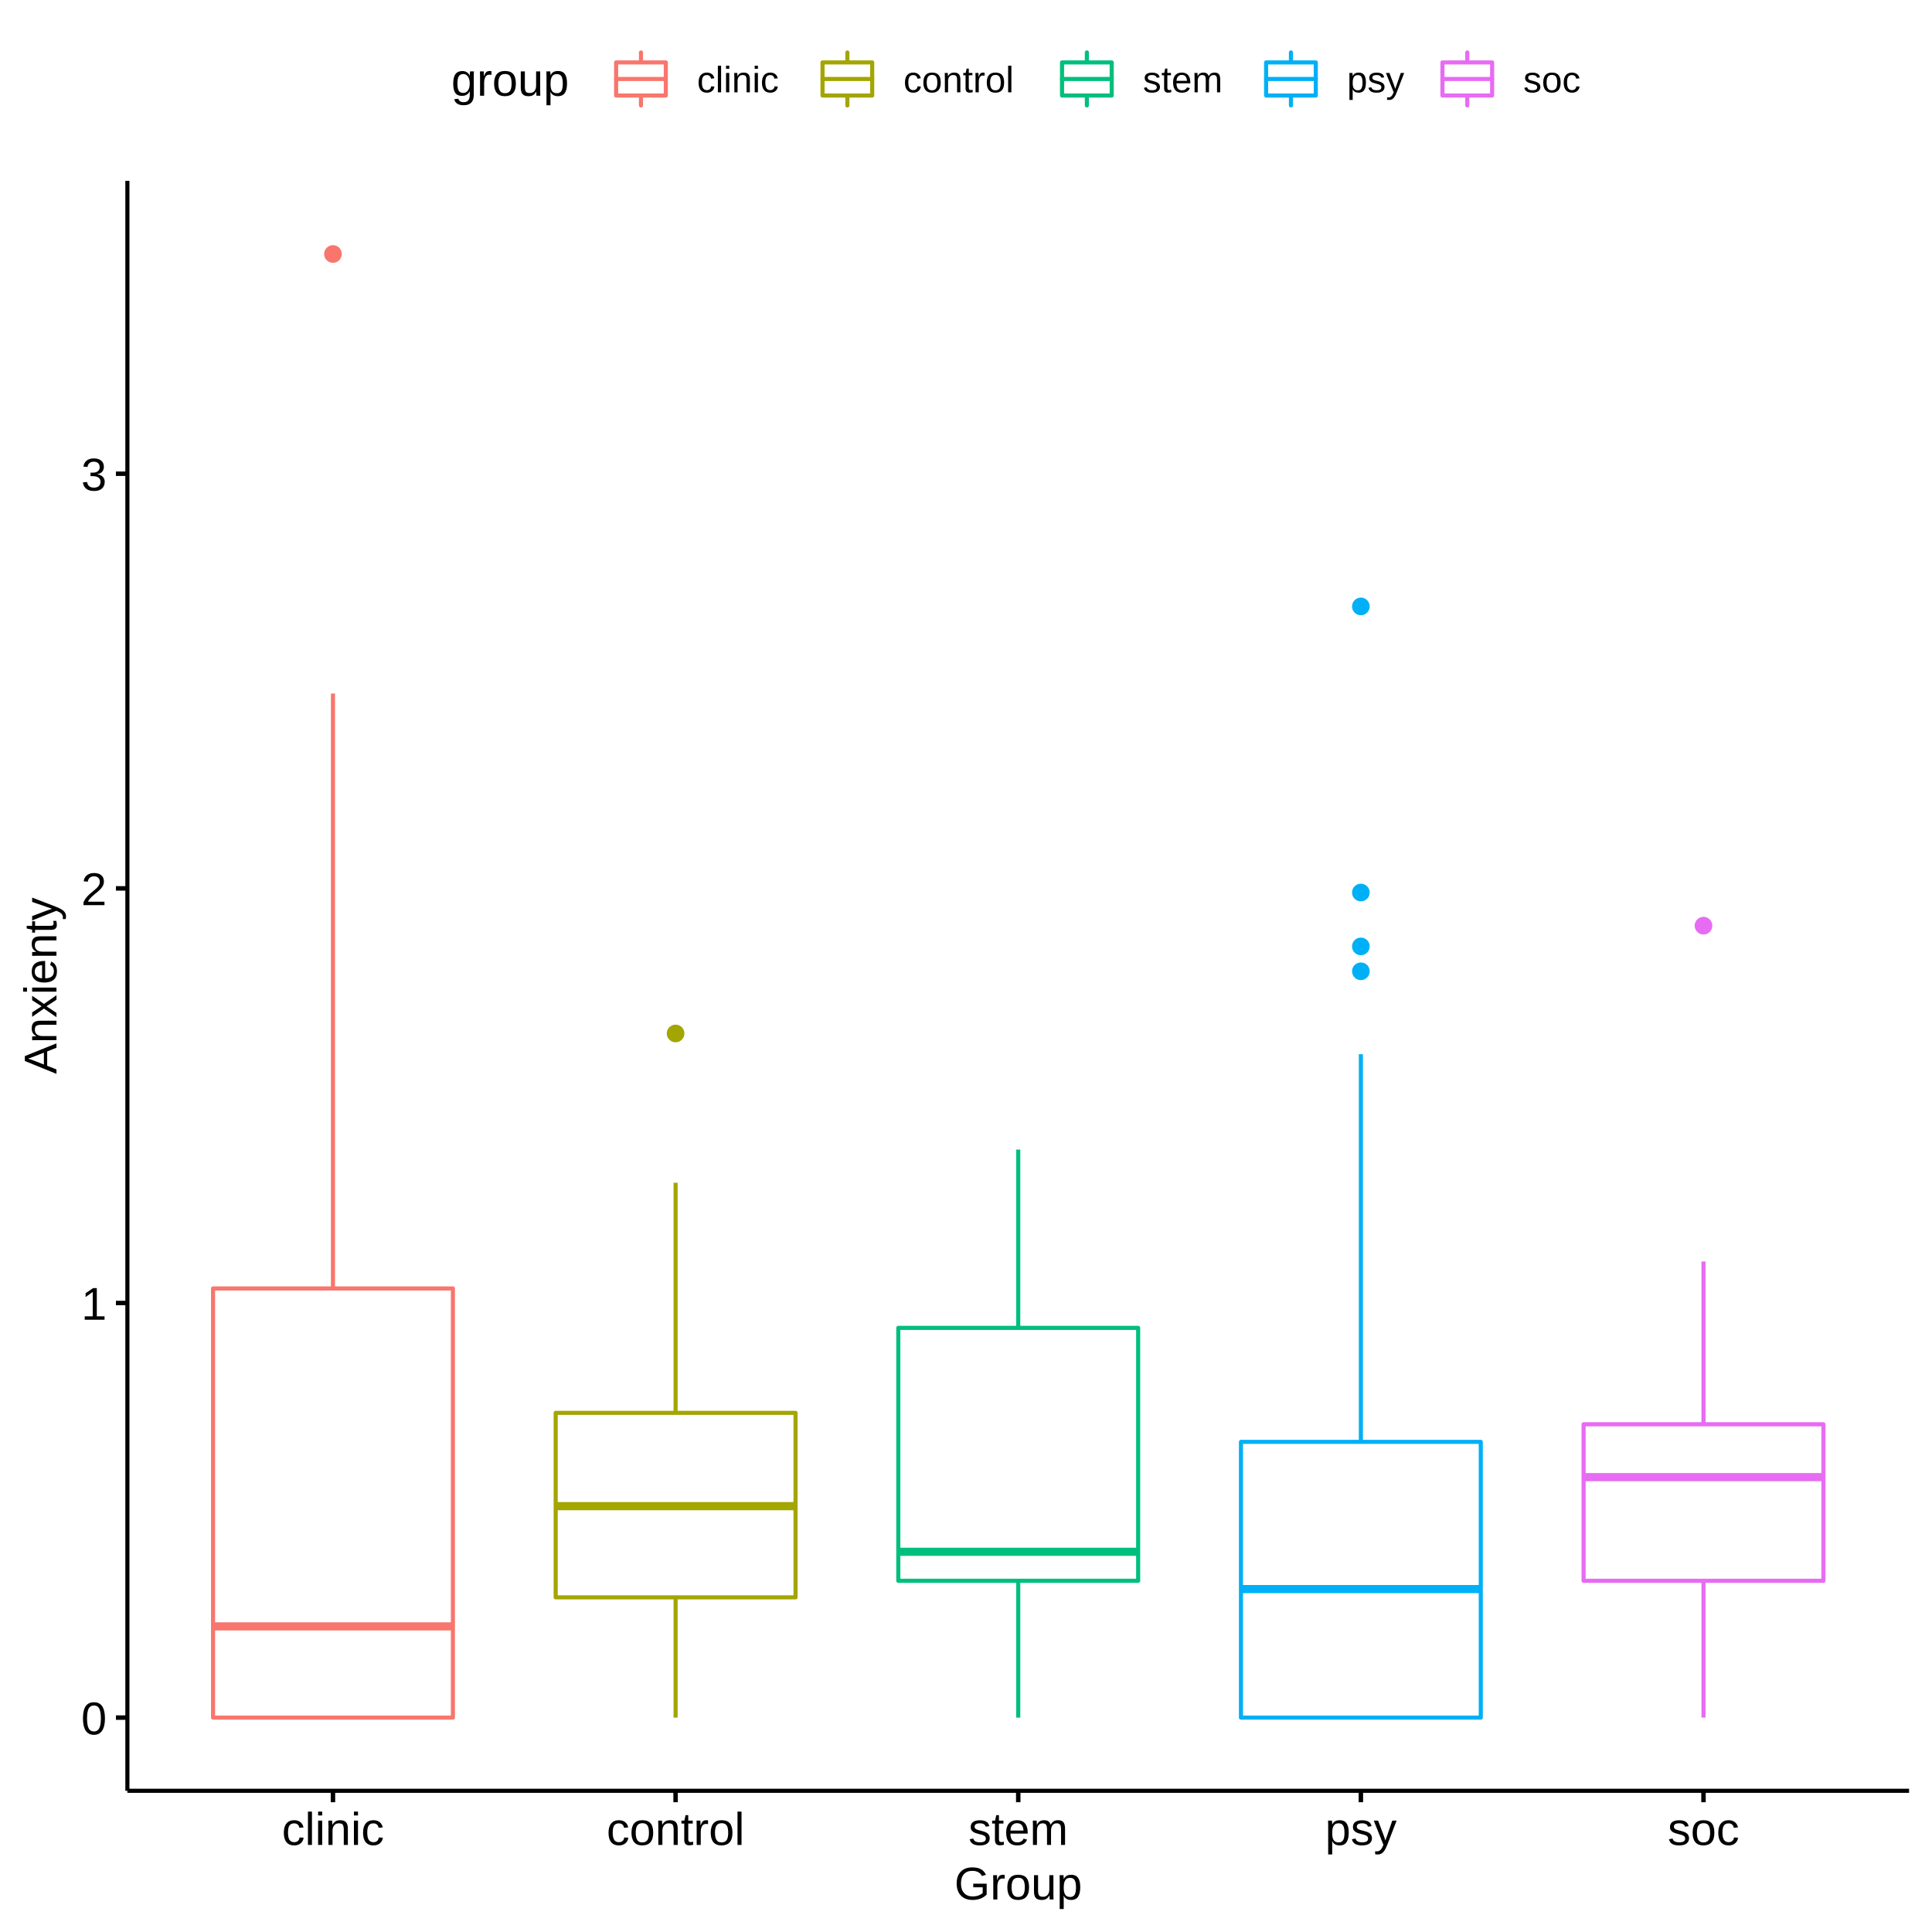
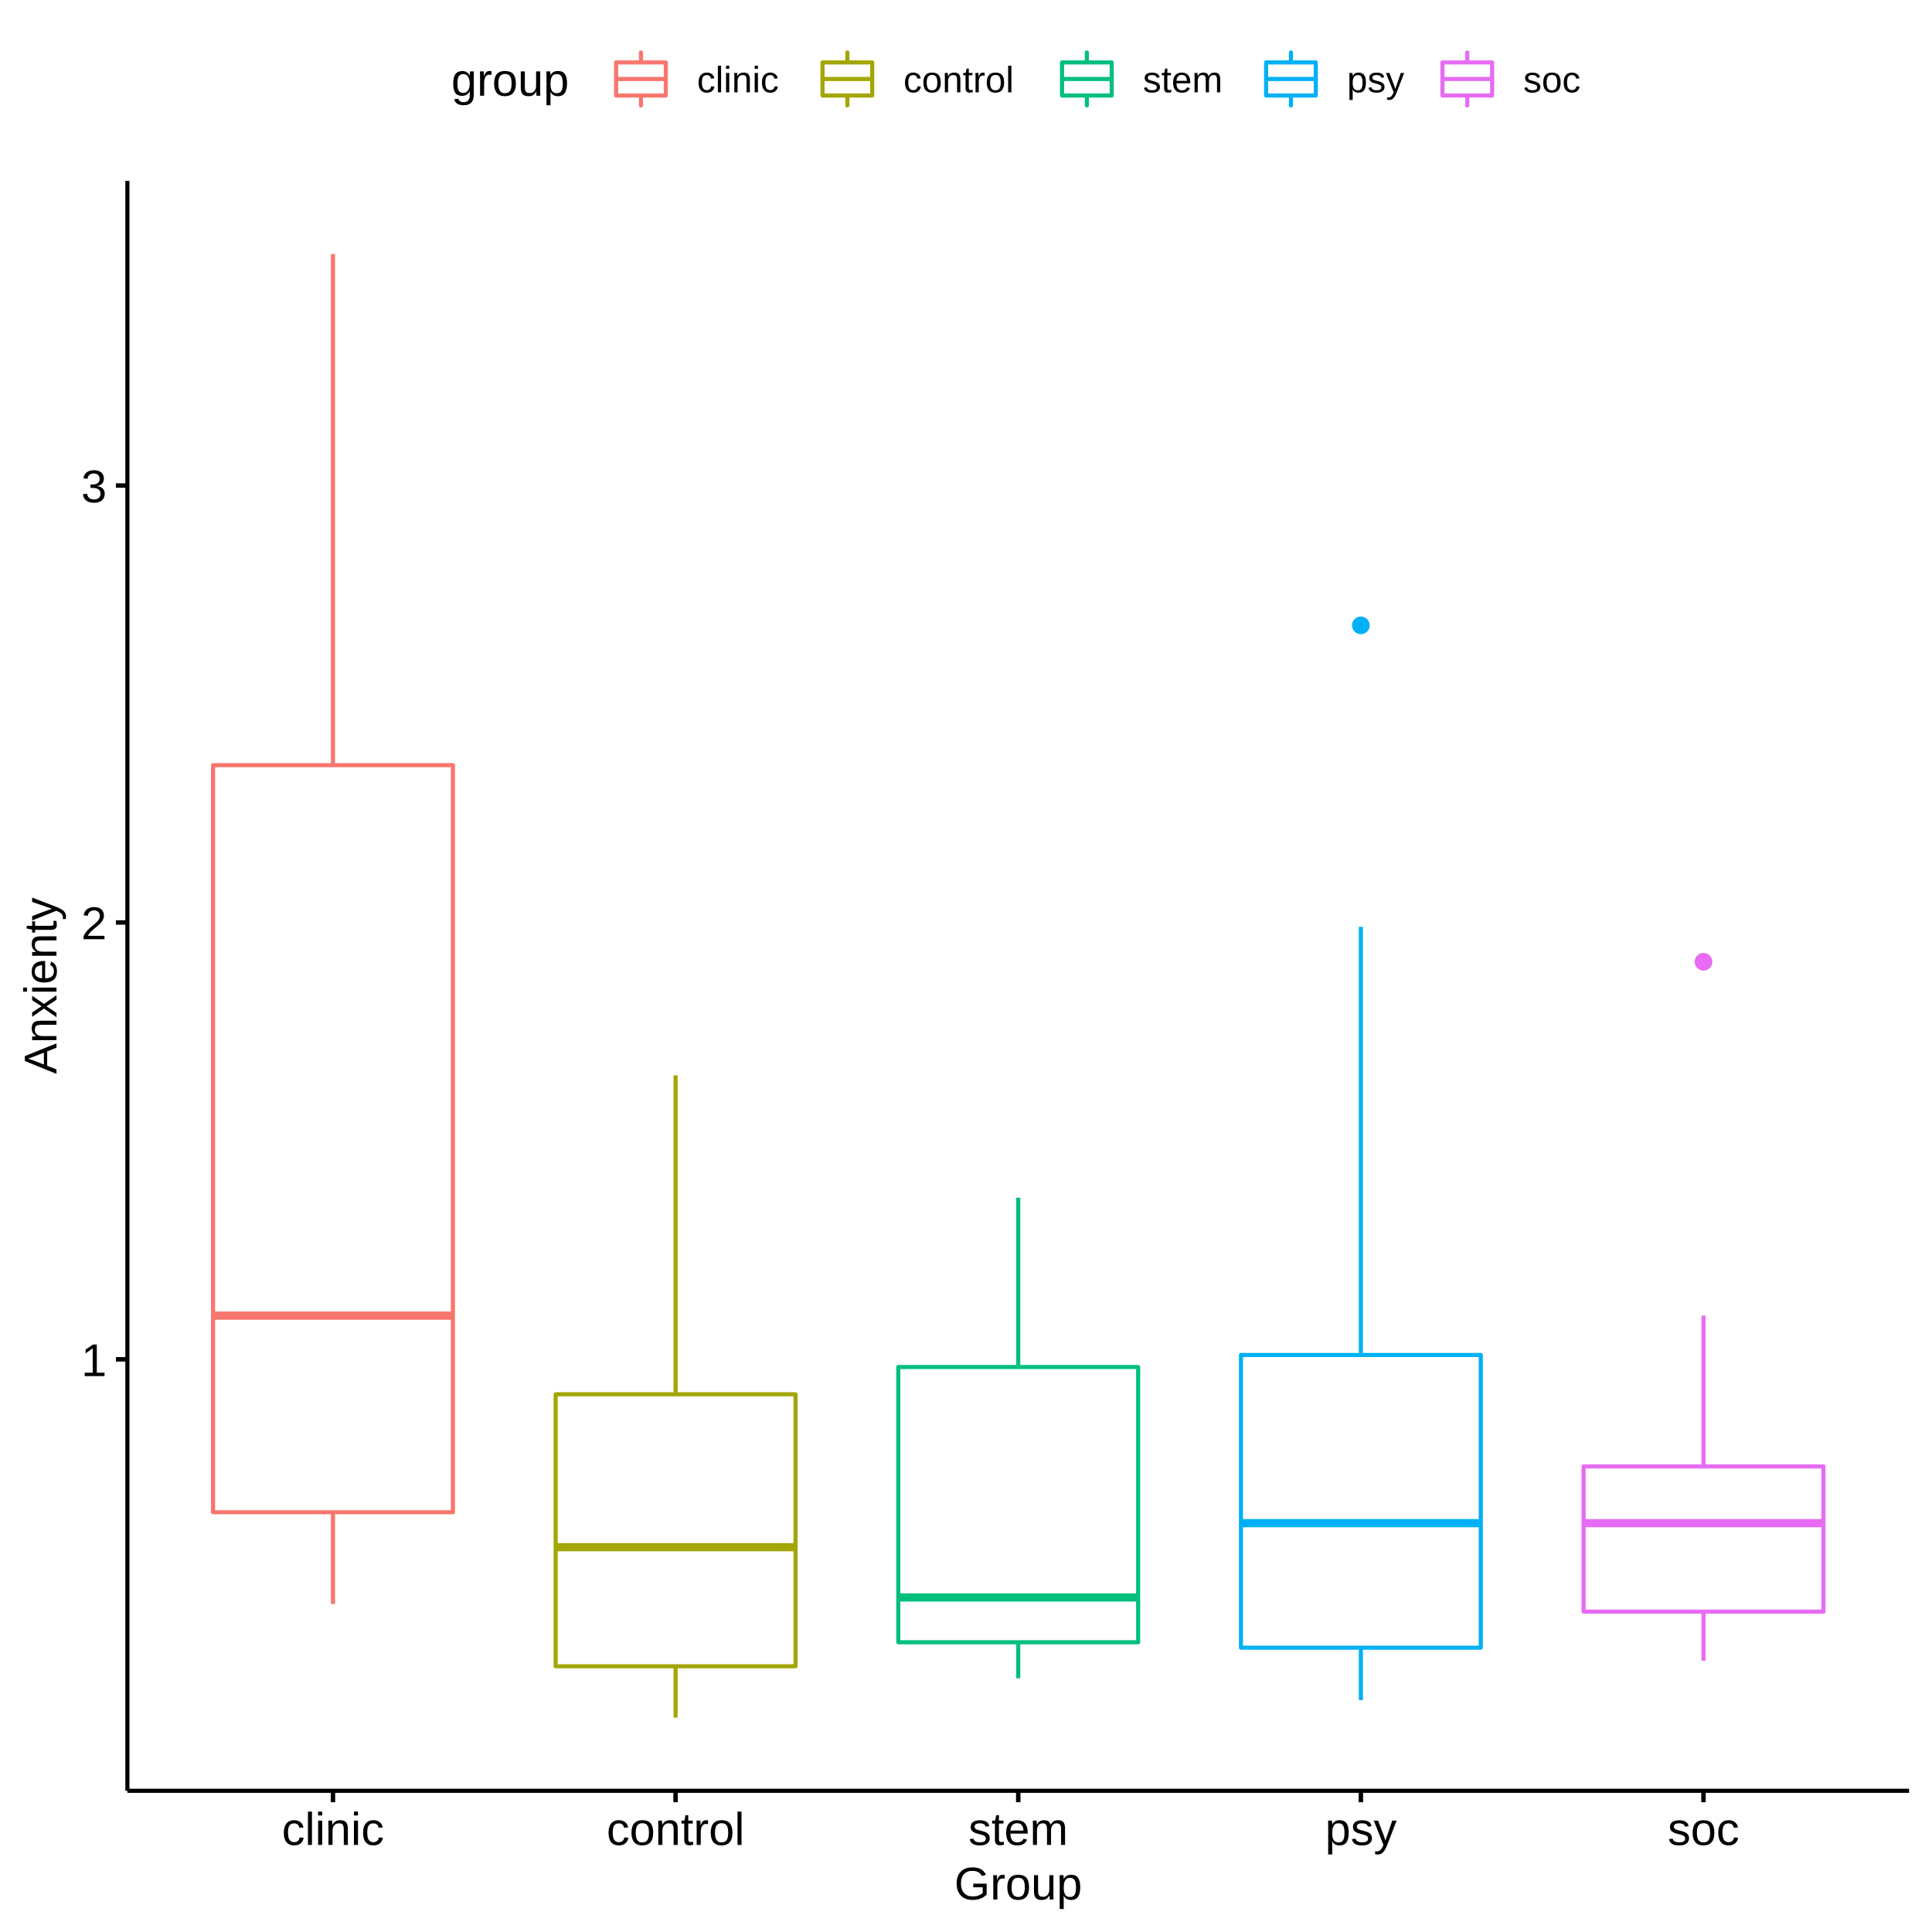
<svg xmlns="http://www.w3.org/2000/svg" class="svglite" width="504.00pt" height="504.00pt" viewBox="0 0 504.00 504.00">
  <defs>
    <style type="text/css">
    .svglite line, .svglite polyline, .svglite polygon, .svglite path, .svglite rect, .svglite circle {
      fill: none;
      stroke: #000000;
      stroke-linecap: round;
      stroke-linejoin: round;
      stroke-miterlimit: 10.00;
    }
  </style>
  </defs>
  <rect width="100%" height="100%" style="stroke: none; fill: #FFFFFF;" />
  <defs>
    <clipPath id="cpMC4wMHw1MDQuMDB8MC4wMHw1MDQuMDA=">
      <rect x="0.00" y="0.00" width="504.00" height="504.00" />
    </clipPath>
  </defs>
  <g clip-path="url(#cpMC4wMHw1MDQuMDB8MC4wMHw1MDQuMDA=)">
    <rect x="-0" y="-0" width="504.00" height="504.00" style="stroke-width: 1.16; stroke: #FFFFFF; fill: #FFFFFF;" />
  </g>
  <defs>
    <clipPath id="cpMzMuMjN8NDk4LjAyfDQ3LjE3fDQ2Ny4xNg==">
      <rect x="33.23" y="47.17" width="464.79" height="419.99" />
    </clipPath>
  </defs>
  <g clip-path="url(#cpMzMuMjN8NDk4LjAyfDQ3LjE3fDQ2Ny4xNg==)">
    <rect x="33.23" y="47.17" width="464.79" height="419.99" style="stroke-width: 1.16; stroke: none; fill: #FFFFFF;" />
-     <circle cx="86.86" cy="66.26" r="1.95" style="stroke-width: 0.71; stroke: #F8766D; fill: #F8766D;" />
-     <line x1="86.86" y1="336.12" x2="86.86" y2="180.91" style="stroke-width: 1.07; stroke: #F8766D; stroke-linecap: butt;" />
-     <line x1="86.86" y1="448.07" x2="86.86" y2="448.07" style="stroke-width: 1.07; stroke: #F8766D; stroke-linecap: butt;" />
-     <polygon points="55.58,336.12 55.58,448.07 118.15,448.07 118.15,336.12 55.58,336.12 " style="stroke-width: 1.07; stroke: #F8766D; fill: #FFFFFF;" />
-     <line x1="55.58" y1="424.27" x2="118.15" y2="424.27" style="stroke-width: 2.13; stroke: #F8766D; stroke-linecap: butt;" />
-     <circle cx="176.24" cy="269.60" r="1.95" style="stroke-width: 0.71; stroke: #A3A500; fill: #A3A500;" />
-     <line x1="176.24" y1="368.57" x2="176.24" y2="308.54" style="stroke-width: 1.07; stroke: #A3A500; stroke-linecap: butt;" />
-     <line x1="176.24" y1="416.70" x2="176.24" y2="448.07" style="stroke-width: 1.07; stroke: #A3A500; stroke-linecap: butt;" />
-     <polygon points="144.96,368.57 144.96,416.70 207.53,416.70 207.53,368.57 144.96,368.57 " style="stroke-width: 1.07; stroke: #A3A500; fill: #FFFFFF;" />
-     <line x1="144.96" y1="392.91" x2="207.53" y2="392.91" style="stroke-width: 2.13; stroke: #A3A500; stroke-linecap: butt;" />
-     <line x1="265.63" y1="346.40" x2="265.63" y2="299.89" style="stroke-width: 1.07; stroke: #00BF7D; stroke-linecap: butt;" />
-     <line x1="265.63" y1="412.38" x2="265.63" y2="448.07" style="stroke-width: 1.07; stroke: #00BF7D; stroke-linecap: butt;" />
-     <polygon points="234.34,346.40 234.34,412.38 296.91,412.38 296.91,346.40 234.34,346.40 " style="stroke-width: 1.07; stroke: #00BF7D; fill: #FFFFFF;" />
-     <line x1="234.34" y1="404.81" x2="296.91" y2="404.81" style="stroke-width: 2.13; stroke: #00BF7D; stroke-linecap: butt;" />
-     <circle cx="355.01" cy="232.83" r="1.95" style="stroke-width: 0.71; stroke: #00B0F6; fill: #00B0F6;" />
-     <circle cx="355.01" cy="158.20" r="1.95" style="stroke-width: 0.71; stroke: #00B0F6; fill: #00B0F6;" />
-     <circle cx="355.01" cy="253.38" r="1.95" style="stroke-width: 0.71; stroke: #00B0F6; fill: #00B0F6;" />
-     <circle cx="355.01" cy="246.89" r="1.95" style="stroke-width: 0.71; stroke: #00B0F6; fill: #00B0F6;" />
-     <line x1="355.01" y1="376.14" x2="355.01" y2="275.01" style="stroke-width: 1.07; stroke: #00B0F6; stroke-linecap: butt;" />
-     <line x1="355.01" y1="448.07" x2="355.01" y2="448.07" style="stroke-width: 1.07; stroke: #00B0F6; stroke-linecap: butt;" />
-     <polygon points="323.73,376.14 323.73,448.07 386.29,448.07 386.29,376.14 323.73,376.14 " style="stroke-width: 1.07; stroke: #00B0F6; fill: #FFFFFF;" />
-     <line x1="323.73" y1="414.54" x2="386.29" y2="414.54" style="stroke-width: 2.13; stroke: #00B0F6; stroke-linecap: butt;" />
-     <circle cx="444.39" cy="241.48" r="1.95" style="stroke-width: 0.71; stroke: #E76BF3; fill: #E76BF3;" />
-     <line x1="444.39" y1="371.55" x2="444.39" y2="329.09" style="stroke-width: 1.07; stroke: #E76BF3; stroke-linecap: butt;" />
-     <line x1="444.39" y1="412.38" x2="444.39" y2="448.07" style="stroke-width: 1.07; stroke: #E76BF3; stroke-linecap: butt;" />
-     <polygon points="413.11,371.55 413.11,412.38 475.68,412.38 475.68,371.55 413.11,371.55 " style="stroke-width: 1.07; stroke: #E76BF3; fill: #FFFFFF;" />
-     <line x1="413.11" y1="385.34" x2="475.68" y2="385.34" style="stroke-width: 2.13; stroke: #E76BF3; stroke-linecap: butt;" />
+     <line x1="86.86" y1="199.61" x2="86.86" y2="66.26" style="stroke-width: 1.07; stroke: #F8766D; stroke-linecap: butt;" />
+     <line x1="86.86" y1="394.50" x2="86.86" y2="418.44" style="stroke-width: 1.07; stroke: #F8766D; stroke-linecap: butt;" />
+     <polygon points="55.58,199.61 55.58,394.50 118.15,394.50 118.15,199.61 55.58,199.61 " style="stroke-width: 1.07; stroke: #F8766D; fill: #FFFFFF;" />
+     <line x1="55.58" y1="343.21" x2="118.15" y2="343.21" style="stroke-width: 2.13; stroke: #F8766D; stroke-linecap: butt;" />
+     <line x1="176.24" y1="363.73" x2="176.24" y2="280.53" style="stroke-width: 1.07; stroke: #A3A500; stroke-linecap: butt;" />
+     <line x1="176.24" y1="434.68" x2="176.24" y2="448.07" style="stroke-width: 1.07; stroke: #A3A500; stroke-linecap: butt;" />
+     <polygon points="144.96,363.73 144.96,434.68 207.53,434.68 207.53,363.73 144.96,363.73 " style="stroke-width: 1.07; stroke: #A3A500; fill: #FFFFFF;" />
+     <line x1="144.96" y1="403.62" x2="207.53" y2="403.62" style="stroke-width: 2.13; stroke: #A3A500; stroke-linecap: butt;" />
+     <line x1="265.63" y1="356.61" x2="265.63" y2="312.44" style="stroke-width: 1.07; stroke: #00BF7D; stroke-linecap: butt;" />
+     <line x1="265.63" y1="428.41" x2="265.63" y2="437.81" style="stroke-width: 1.07; stroke: #00BF7D; stroke-linecap: butt;" />
+     <polygon points="234.34,356.61 234.34,428.41 296.91,428.41 296.91,356.61 234.34,356.61 " style="stroke-width: 1.07; stroke: #00BF7D; fill: #FFFFFF;" />
+     <line x1="234.34" y1="416.73" x2="296.91" y2="416.73" style="stroke-width: 2.13; stroke: #00BF7D; stroke-linecap: butt;" />
+     <circle cx="355.01" cy="163.14" r="1.95" style="stroke-width: 0.71; stroke: #00B0F6; fill: #00B0F6;" />
+     <line x1="355.01" y1="353.47" x2="355.01" y2="241.78" style="stroke-width: 1.07; stroke: #00B0F6; stroke-linecap: butt;" />
+     <line x1="355.01" y1="429.83" x2="355.01" y2="443.51" style="stroke-width: 1.07; stroke: #00B0F6; stroke-linecap: butt;" />
+     <polygon points="323.73,353.47 323.73,429.83 386.29,429.83 386.29,353.47 323.73,353.47 " style="stroke-width: 1.07; stroke: #00B0F6; fill: #FFFFFF;" />
+     <line x1="323.73" y1="397.35" x2="386.29" y2="397.35" style="stroke-width: 2.13; stroke: #00B0F6; stroke-linecap: butt;" />
+     <circle cx="444.39" cy="250.90" r="1.95" style="stroke-width: 0.71; stroke: #E76BF3; fill: #E76BF3;" />
+     <line x1="444.39" y1="382.54" x2="444.39" y2="343.21" style="stroke-width: 1.07; stroke: #E76BF3; stroke-linecap: butt;" />
+     <line x1="444.39" y1="420.43" x2="444.39" y2="433.25" style="stroke-width: 1.07; stroke: #E76BF3; stroke-linecap: butt;" />
+     <polygon points="413.11,382.54 413.11,420.43 475.68,420.43 475.68,382.54 413.11,382.54 " style="stroke-width: 1.07; stroke: #E76BF3; fill: #FFFFFF;" />
+     <line x1="413.11" y1="397.35" x2="475.68" y2="397.35" style="stroke-width: 2.13; stroke: #E76BF3; stroke-linecap: butt;" />
  </g>
  <g clip-path="url(#cpMC4wMHw1MDQuMDB8MC4wMHw1MDQuMDA=)">
    <polyline points="33.23,467.16 33.23,47.17 " style="stroke-width: 1.07; stroke-linecap: butt;" />
-     <text x="27.85" y="452.44" text-anchor="end" style="font-size: 12.00px; font-family: Arimo;" textLength="7.64px" lengthAdjust="spacingAndGlyphs">0</text>
-     <text x="27.85" y="344.28" text-anchor="end" style="font-size: 12.00px; font-family: Arimo;" textLength="7.64px" lengthAdjust="spacingAndGlyphs">1</text>
-     <text x="27.85" y="236.12" text-anchor="end" style="font-size: 12.00px; font-family: Arimo;" textLength="7.64px" lengthAdjust="spacingAndGlyphs">2</text>
-     <text x="27.85" y="127.96" text-anchor="end" style="font-size: 12.00px; font-family: Arimo;" textLength="7.64px" lengthAdjust="spacingAndGlyphs">3</text>
-     <polyline points="30.24,448.07 33.23,448.07 " style="stroke-width: 1.16; stroke-linecap: butt;" />
-     <polyline points="30.24,339.91 33.23,339.91 " style="stroke-width: 1.16; stroke-linecap: butt;" />
-     <polyline points="30.24,231.75 33.23,231.75 " style="stroke-width: 1.16; stroke-linecap: butt;" />
-     <polyline points="30.24,123.58 33.23,123.58 " style="stroke-width: 1.16; stroke-linecap: butt;" />
+     <text x="27.85" y="358.99" text-anchor="end" style="font-size: 12.00px; font-family: Arimo;" textLength="7.64px" lengthAdjust="spacingAndGlyphs">1</text>
+     <text x="27.85" y="245.01" text-anchor="end" style="font-size: 12.00px; font-family: Arimo;" textLength="7.64px" lengthAdjust="spacingAndGlyphs">2</text>
+     <text x="27.85" y="131.04" text-anchor="end" style="font-size: 12.00px; font-family: Arimo;" textLength="7.64px" lengthAdjust="spacingAndGlyphs">3</text>
+     <polyline points="30.24,354.61 33.23,354.61 " style="stroke-width: 1.16; stroke-linecap: butt;" />
+     <polyline points="30.24,240.64 33.23,240.64 " style="stroke-width: 1.16; stroke-linecap: butt;" />
+     <polyline points="30.24,126.66 33.23,126.66 " style="stroke-width: 1.16; stroke-linecap: butt;" />
    <polyline points="33.23,467.16 498.02,467.16 " style="stroke-width: 1.07; stroke-linecap: butt;" />
    <polyline points="86.86,470.15 86.86,467.16 " style="stroke-width: 1.16; stroke-linecap: butt;" />
    <polyline points="176.24,470.15 176.24,467.16 " style="stroke-width: 1.16; stroke-linecap: butt;" />
    <polyline points="265.63,470.15 265.63,467.16 " style="stroke-width: 1.16; stroke-linecap: butt;" />
    <polyline points="355.01,470.15 355.01,467.16 " style="stroke-width: 1.16; stroke-linecap: butt;" />
    <polyline points="444.39,470.15 444.39,467.16 " style="stroke-width: 1.16; stroke-linecap: butt;" />
    <text x="86.86" y="481.29" text-anchor="middle" style="font-size: 12.00px; font-family: Arimo;" textLength="30.82px" lengthAdjust="spacingAndGlyphs">clinic</text>
    <text x="176.24" y="481.29" text-anchor="middle" style="font-size: 12.00px; font-family: Arimo;" textLength="41.61px" lengthAdjust="spacingAndGlyphs">control</text>
    <text x="265.63" y="481.29" text-anchor="middle" style="font-size: 12.00px; font-family: Arimo;" textLength="30.05px" lengthAdjust="spacingAndGlyphs">stem</text>
    <text x="355.01" y="481.29" text-anchor="middle" style="font-size: 12.00px; font-family: Arimo;" textLength="20.98px" lengthAdjust="spacingAndGlyphs">psy</text>
    <text x="444.39" y="481.29" text-anchor="middle" style="font-size: 12.00px; font-family: Arimo;" textLength="20.20px" lengthAdjust="spacingAndGlyphs">soc</text>
    <text x="265.63" y="495.52" text-anchor="middle" style="font-size: 12.00px; font-family: Arimo;" textLength="36.54px" lengthAdjust="spacingAndGlyphs">Group</text>
    <text transform="translate(14.73,257.16) rotate(-90)" text-anchor="middle" style="font-size: 12.00px; font-family: Arimo;" textLength="53.07px" lengthAdjust="spacingAndGlyphs">Anxienty</text>
    <rect x="111.76" y="5.98" width="307.74" height="29.24" style="stroke-width: 1.16; stroke: none; fill: #FFFFFF;" />
    <text x="117.73" y="24.97" style="font-size: 12.00px; font-family: Arimo;" textLength="34.86px" lengthAdjust="spacingAndGlyphs">group</text>
    <polyline points="167.21,27.51 167.21,24.92 " style="stroke-width: 1.07; stroke: #F8766D;" />
    <polyline points="167.21,16.28 167.21,13.68 " style="stroke-width: 1.07; stroke: #F8766D;" />
    <rect x="160.73" y="16.28" width="12.96" height="8.64" style="stroke-width: 1.07; stroke: #F8766D; fill: #FFFFFF;" />
    <polyline points="160.73,20.60 173.69,20.60 " style="stroke-width: 1.07; stroke: #F8766D;" />
    <polyline points="221.05,27.51 221.05,24.92 " style="stroke-width: 1.07; stroke: #A3A500;" />
    <polyline points="221.05,16.28 221.05,13.68 " style="stroke-width: 1.07; stroke: #A3A500;" />
    <rect x="214.57" y="16.28" width="12.96" height="8.64" style="stroke-width: 1.07; stroke: #A3A500; fill: #FFFFFF;" />
    <polyline points="214.57,20.60 227.53,20.60 " style="stroke-width: 1.07; stroke: #A3A500;" />
    <polyline points="283.53,27.51 283.53,24.92 " style="stroke-width: 1.07; stroke: #00BF7D;" />
    <polyline points="283.53,16.28 283.53,13.68 " style="stroke-width: 1.07; stroke: #00BF7D;" />
    <rect x="277.05" y="16.28" width="12.96" height="8.64" style="stroke-width: 1.07; stroke: #00BF7D; fill: #FFFFFF;" />
    <polyline points="277.05,20.60 290.01,20.60 " style="stroke-width: 1.07; stroke: #00BF7D;" />
    <polyline points="336.77,27.51 336.77,24.92 " style="stroke-width: 1.07; stroke: #00B0F6;" />
    <polyline points="336.77,16.28 336.77,13.68 " style="stroke-width: 1.07; stroke: #00B0F6;" />
    <rect x="330.29" y="16.28" width="12.96" height="8.64" style="stroke-width: 1.07; stroke: #00B0F6; fill: #FFFFFF;" />
    <polyline points="330.29,20.60 343.25,20.60 " style="stroke-width: 1.07; stroke: #00B0F6;" />
    <polyline points="382.77,27.51 382.77,24.92 " style="stroke-width: 1.07; stroke: #E76BF3;" />
    <polyline points="382.77,16.28 382.77,13.68 " style="stroke-width: 1.07; stroke: #E76BF3;" />
    <rect x="376.29" y="16.28" width="12.96" height="8.64" style="stroke-width: 1.07; stroke: #E76BF3; fill: #FFFFFF;" />
    <polyline points="376.29,20.60 389.25,20.60 " style="stroke-width: 1.07; stroke: #E76BF3;" />
    <text x="181.83" y="24.09" style="font-size: 9.60px; font-family: Arimo;" textLength="24.61px" lengthAdjust="spacingAndGlyphs">clinic</text>
    <text x="235.67" y="24.09" style="font-size: 9.60px; font-family: Arimo;" textLength="33.24px" lengthAdjust="spacingAndGlyphs">control</text>
    <text x="298.15" y="24.09" style="font-size: 9.60px; font-family: Arimo;" textLength="24.00px" lengthAdjust="spacingAndGlyphs">stem</text>
    <text x="351.39" y="24.09" style="font-size: 9.60px; font-family: Arimo;" textLength="16.76px" lengthAdjust="spacingAndGlyphs">psy</text>
    <text x="397.38" y="24.09" style="font-size: 9.60px; font-family: Arimo;" textLength="16.14px" lengthAdjust="spacingAndGlyphs">soc</text>
  </g>
</svg>
